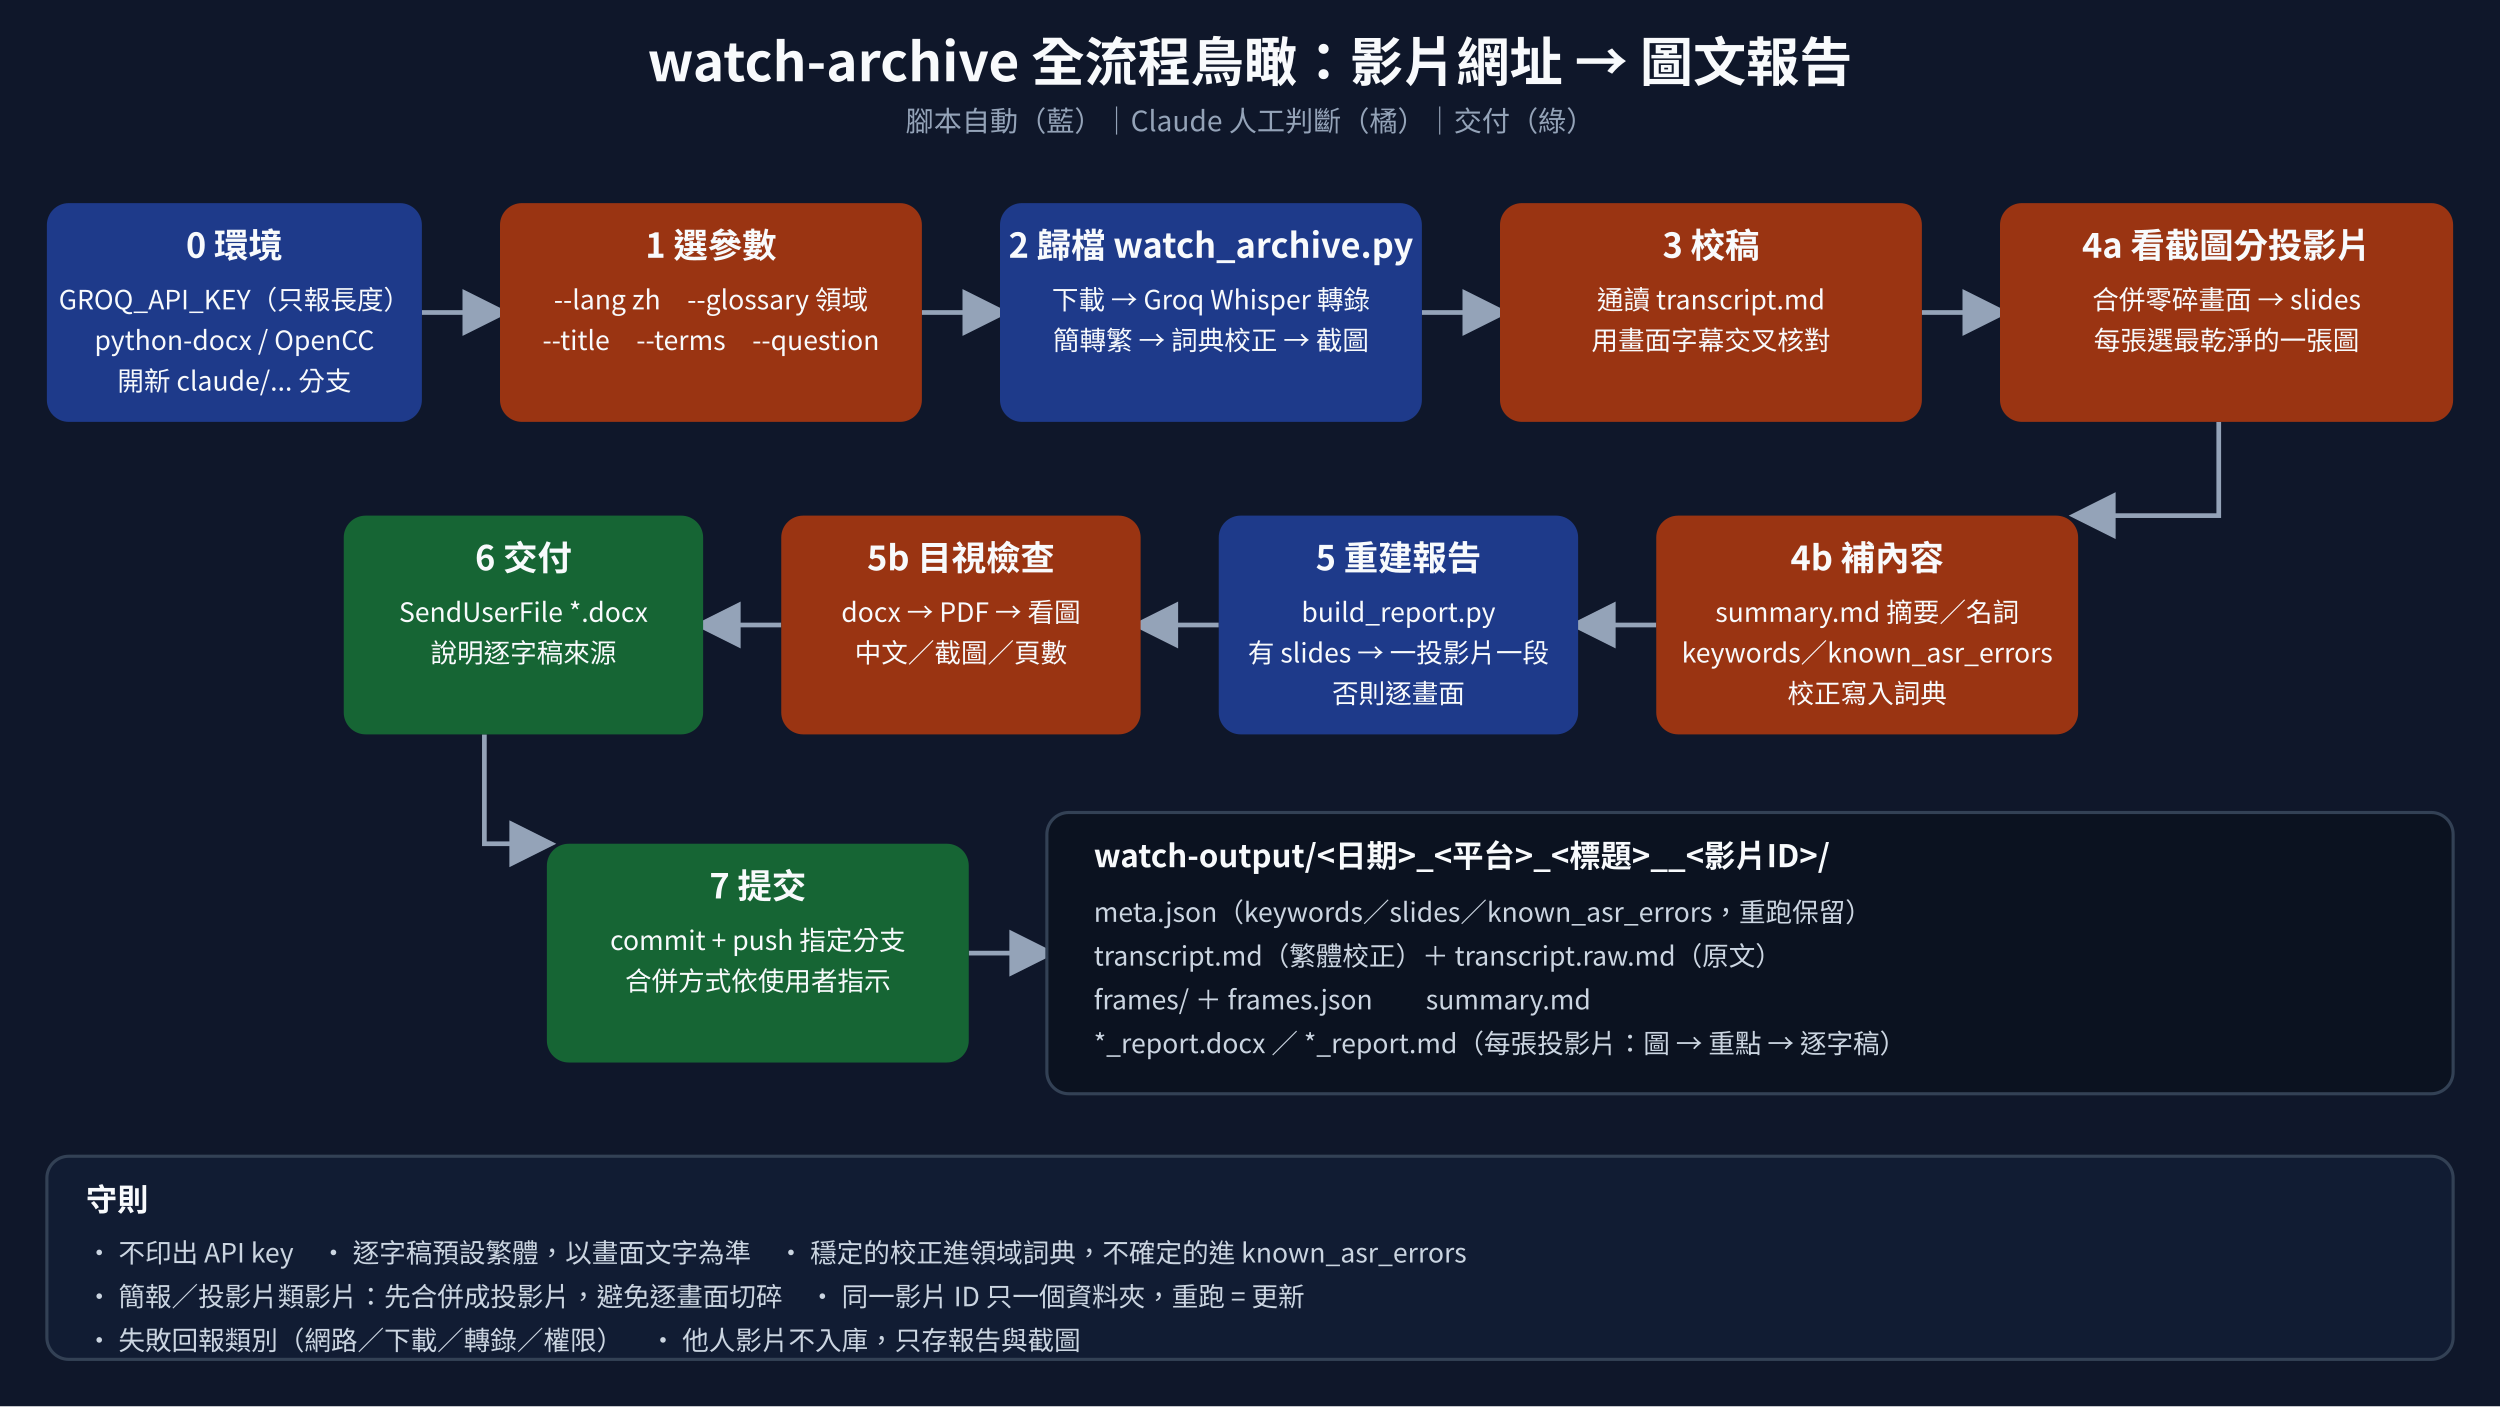
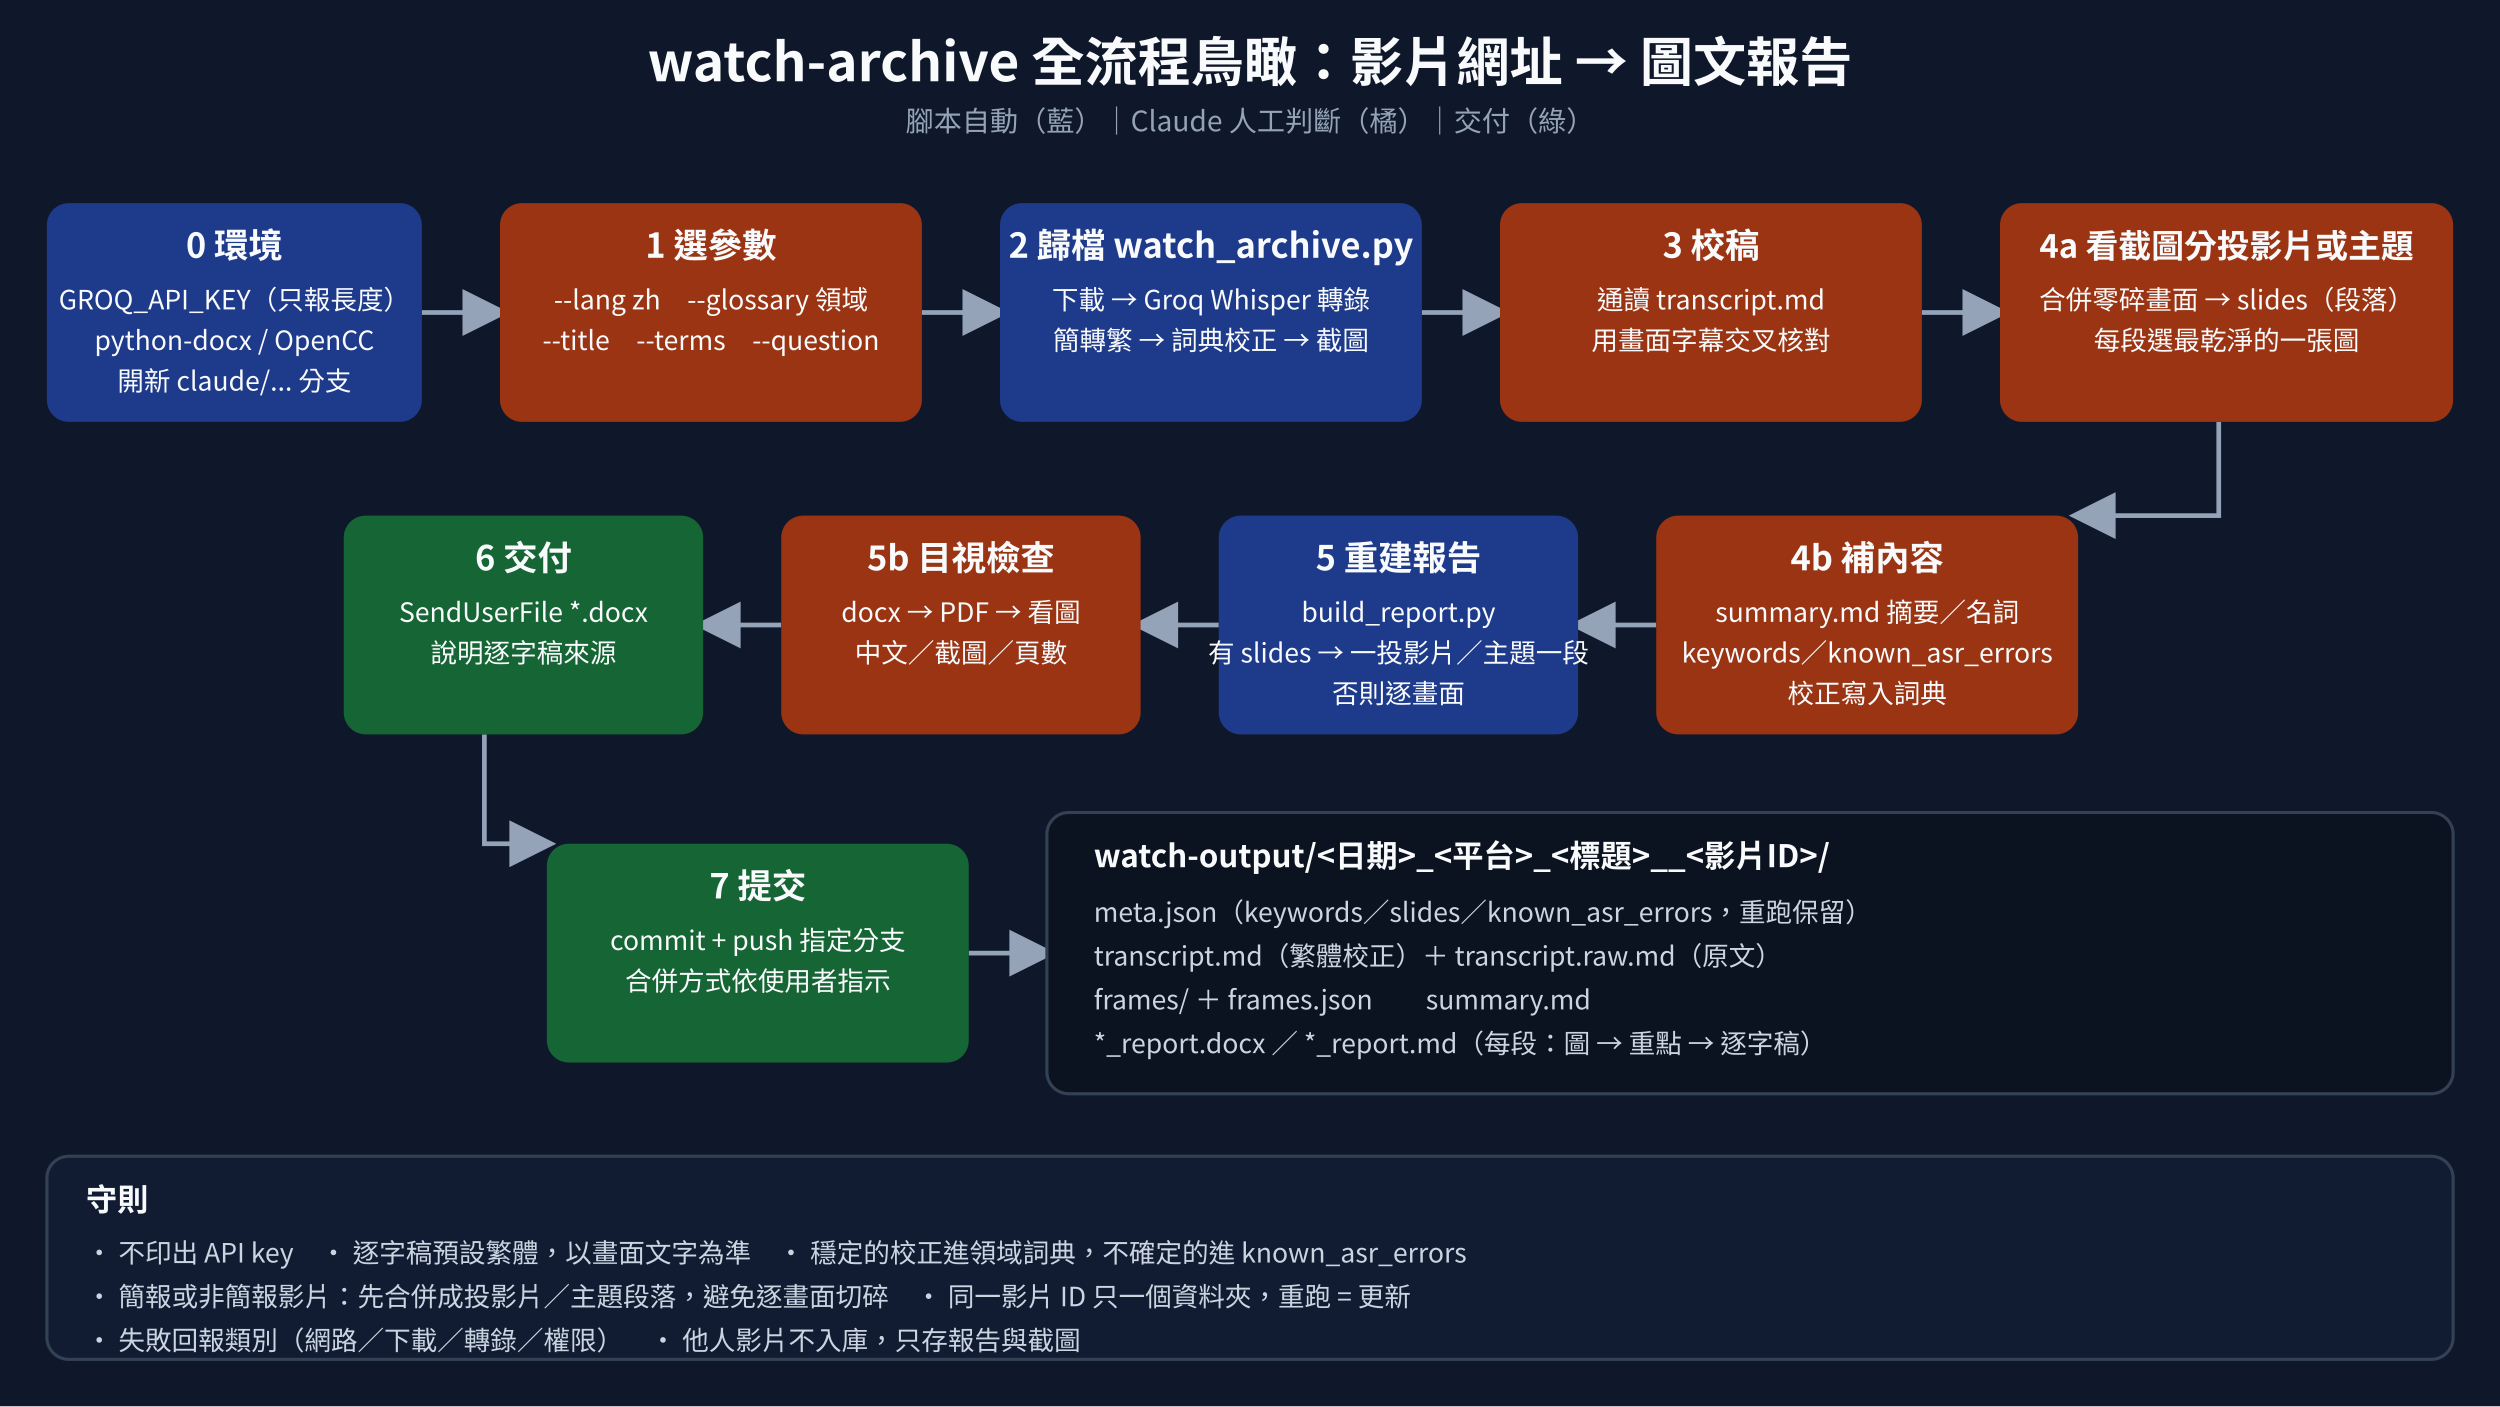
<svg xmlns="http://www.w3.org/2000/svg" viewBox="0 0 1600 900" width="1600" height="900" font-family="'WenQuanYi Zen Hei','Noto Sans CJK TC','Microsoft JhengHei',sans-serif">
  <rect width="1600" height="900" fill="#0f172a" />
  <text x="800" y="52" text-anchor="middle" font-size="34" font-weight="bold" fill="#f8fafc">watch-archive 全流程鳥瞰：影片網址 → 圖文報告</text>
  <text x="800" y="84" text-anchor="middle" font-size="18" fill="#94a3b8">腳本自動（藍）｜Claude 人工判斷（橘）｜交付（綠）</text>
  <defs>
    <marker id="a" markerWidth="10" markerHeight="10" refX="8" refY="5" orient="auto">
      <path d="M0,0 L10,5 L0,10 z" fill="#94a3b8" />
    </marker>
  </defs>
  <g stroke="#94a3b8" stroke-width="3" fill="none" marker-end="url(#a)">
    <path d="M270,200 H320" />
    <path d="M590,200 H640" />
    <path d="M910,200 H960" />
    <path d="M1230,200 H1280" />
    <path d="M1420,270 V330 H1330" />
    <path d="M1060,400 H1010" />
    <path d="M780,400 H730" />
    <path d="M500,400 H450" />
    <path d="M310,470 V540 H350" />
    <path d="M620,610 H670" />
    <path d="M940,610 H990" />
    <path d="M1260,610 H1310" />
  </g>
  <g font-size="20" fill="#f8fafc">
    <rect x="30" y="130" width="240" height="140" rx="14" fill="#1e3a8a" />
    <text x="150" y="165" text-anchor="middle" font-weight="bold" font-size="22">0 環境</text>
    <text x="150" y="198" text-anchor="middle" font-size="17">GROQ_API_KEY（只報長度）</text>
    <text x="150" y="224" text-anchor="middle" font-size="17">python-docx / OpenCC</text>
    <text x="150" y="250" text-anchor="middle" font-size="17">開新 claude/... 分支</text>
    <rect x="320" y="130" width="270" height="140" rx="14" fill="#9a3412" />
    <text x="455" y="165" text-anchor="middle" font-weight="bold" font-size="22">1 選參數</text>
    <text x="455" y="198" text-anchor="middle" font-size="17">--lang zh　--glossary 領域</text>
    <text x="455" y="224" text-anchor="middle" font-size="17">--title　--terms　--question</text>
    <rect x="640" y="130" width="270" height="140" rx="14" fill="#1e3a8a" />
    <text x="775" y="165" text-anchor="middle" font-weight="bold" font-size="22">2 歸檔 watch_archive.py</text>
    <text x="775" y="198" text-anchor="middle" font-size="17">下載 → Groq Whisper 轉錄</text>
    <text x="775" y="224" text-anchor="middle" font-size="17">簡轉繁 → 詞典校正 → 截圖</text>
    <rect x="960" y="130" width="270" height="140" rx="14" fill="#9a3412" />
    <text x="1095" y="165" text-anchor="middle" font-weight="bold" font-size="22">3 校稿</text>
    <text x="1095" y="198" text-anchor="middle" font-size="17">通讀 transcript.md</text>
    <text x="1095" y="224" text-anchor="middle" font-size="17">用畫面字幕交叉核對</text>
    <rect x="1280" y="130" width="290" height="140" rx="14" fill="#9a3412" />
-     <text x="1425" y="165" text-anchor="middle" font-weight="bold" font-size="22">4a 看截圖分投影片</text>
-     <text x="1425" y="198" text-anchor="middle" font-size="17">合併零碎畫面 → slides</text>
-     <text x="1425" y="224" text-anchor="middle" font-size="17">每張選最乾淨的一張圖</text>
+     <text x="1425" y="165" text-anchor="middle" font-weight="bold" font-size="21">4a 看截圖分投影片或主題</text>
+     <text x="1425" y="198" text-anchor="middle" font-size="17">合併零碎畫面 → slides（段落）</text>
+     <text x="1425" y="224" text-anchor="middle" font-size="17">每段選最乾淨的一張圖</text>
    <rect x="1060" y="330" width="270" height="140" rx="14" fill="#9a3412" />
    <text x="1195" y="365" text-anchor="middle" font-weight="bold" font-size="22">4b 補內容</text>
    <text x="1195" y="398" text-anchor="middle" font-size="17">summary.md 摘要／名詞</text>
    <text x="1195" y="424" text-anchor="middle" font-size="17">keywords／known_asr_errors</text>
    <text x="1195" y="450" text-anchor="middle" font-size="17">校正寫入詞典</text>
    <rect x="780" y="330" width="230" height="140" rx="14" fill="#1e3a8a" />
    <text x="895" y="365" text-anchor="middle" font-weight="bold" font-size="22">5 重建報告</text>
    <text x="895" y="398" text-anchor="middle" font-size="17">build_report.py</text>
-     <text x="895" y="424" text-anchor="middle" font-size="17">有 slides → 一投影片一段</text>
+     <text x="895" y="424" text-anchor="middle" font-size="17">有 slides → 一投影片／主題一段</text>
    <text x="895" y="450" text-anchor="middle" font-size="17">否則逐畫面</text>
    <rect x="500" y="330" width="230" height="140" rx="14" fill="#9a3412" />
    <text x="615" y="365" text-anchor="middle" font-weight="bold" font-size="22">5b 目視檢查</text>
    <text x="615" y="398" text-anchor="middle" font-size="17">docx → PDF → 看圖</text>
    <text x="615" y="424" text-anchor="middle" font-size="17">中文／截圖／頁數</text>
    <rect x="220" y="330" width="230" height="140" rx="14" fill="#166534" />
    <text x="335" y="365" text-anchor="middle" font-weight="bold" font-size="22">6 交付</text>
    <text x="335" y="398" text-anchor="middle" font-size="17">SendUserFile *.docx</text>
    <text x="335" y="424" text-anchor="middle" font-size="17">說明逐字稿來源</text>
    <rect x="350" y="540" width="270" height="140" rx="14" fill="#166534" />
    <text x="485" y="575" text-anchor="middle" font-weight="bold" font-size="22">7 提交</text>
    <text x="485" y="608" text-anchor="middle" font-size="17">commit + push 指定分支</text>
    <text x="485" y="634" text-anchor="middle" font-size="17">合併方式依使用者指示</text>
  </g>
  <rect x="670" y="520" width="900" height="180" rx="14" fill="#0b1220" stroke="#334155" stroke-width="2" />
  <text x="700" y="555" font-size="20" font-weight="bold" fill="#f8fafc">watch-output/&lt;日期&gt;_&lt;平台&gt;_&lt;標題&gt;__&lt;影片ID&gt;/</text>
  <g font-size="17" fill="#cbd5e1">
    <text x="700" y="590">meta.json（keywords／slides／known_asr_errors，重跑保留）</text>
    <text x="700" y="618">transcript.md（繁體校正）＋ transcript.raw.md（原文）</text>
    <text x="700" y="646">frames/ ＋ frames.json　　summary.md</text>
-     <text x="700" y="674">*_report.docx ／ *_report.md（每張投影片：圖 → 重點 → 逐字稿）</text>
+     <text x="700" y="674">*_report.docx ／ *_report.md（每段：圖 → 重點 → 逐字稿）</text>
  </g>
  <rect x="30" y="740" width="1540" height="130" rx="14" fill="#111c33" stroke="#334155" stroke-width="2" />
  <text x="55" y="775" font-size="20" font-weight="bold" fill="#f8fafc">守則</text>
  <g font-size="17" fill="#cbd5e1">
    <text x="55" y="808">• 不印出 API key　• 逐字稿預設繁體，以畫面文字為準　• 穩定的校正進領域詞典，不確定的進 known_asr_errors</text>
-     <text x="55" y="836">• 簡報／投影片類影片：先合併成投影片，避免逐畫面切碎　• 同一影片 ID 只一個資料夾，重跑 = 更新</text>
+     <text x="55" y="836">• 簡報或非簡報影片：先合併成投影片／主題段落，避免逐畫面切碎　• 同一影片 ID 只一個資料夾，重跑 = 更新</text>
    <text x="55" y="864">• 失敗回報類別（網路／下載／轉錄／權限）　• 他人影片不入庫，只存報告與截圖</text>
  </g>
</svg>
